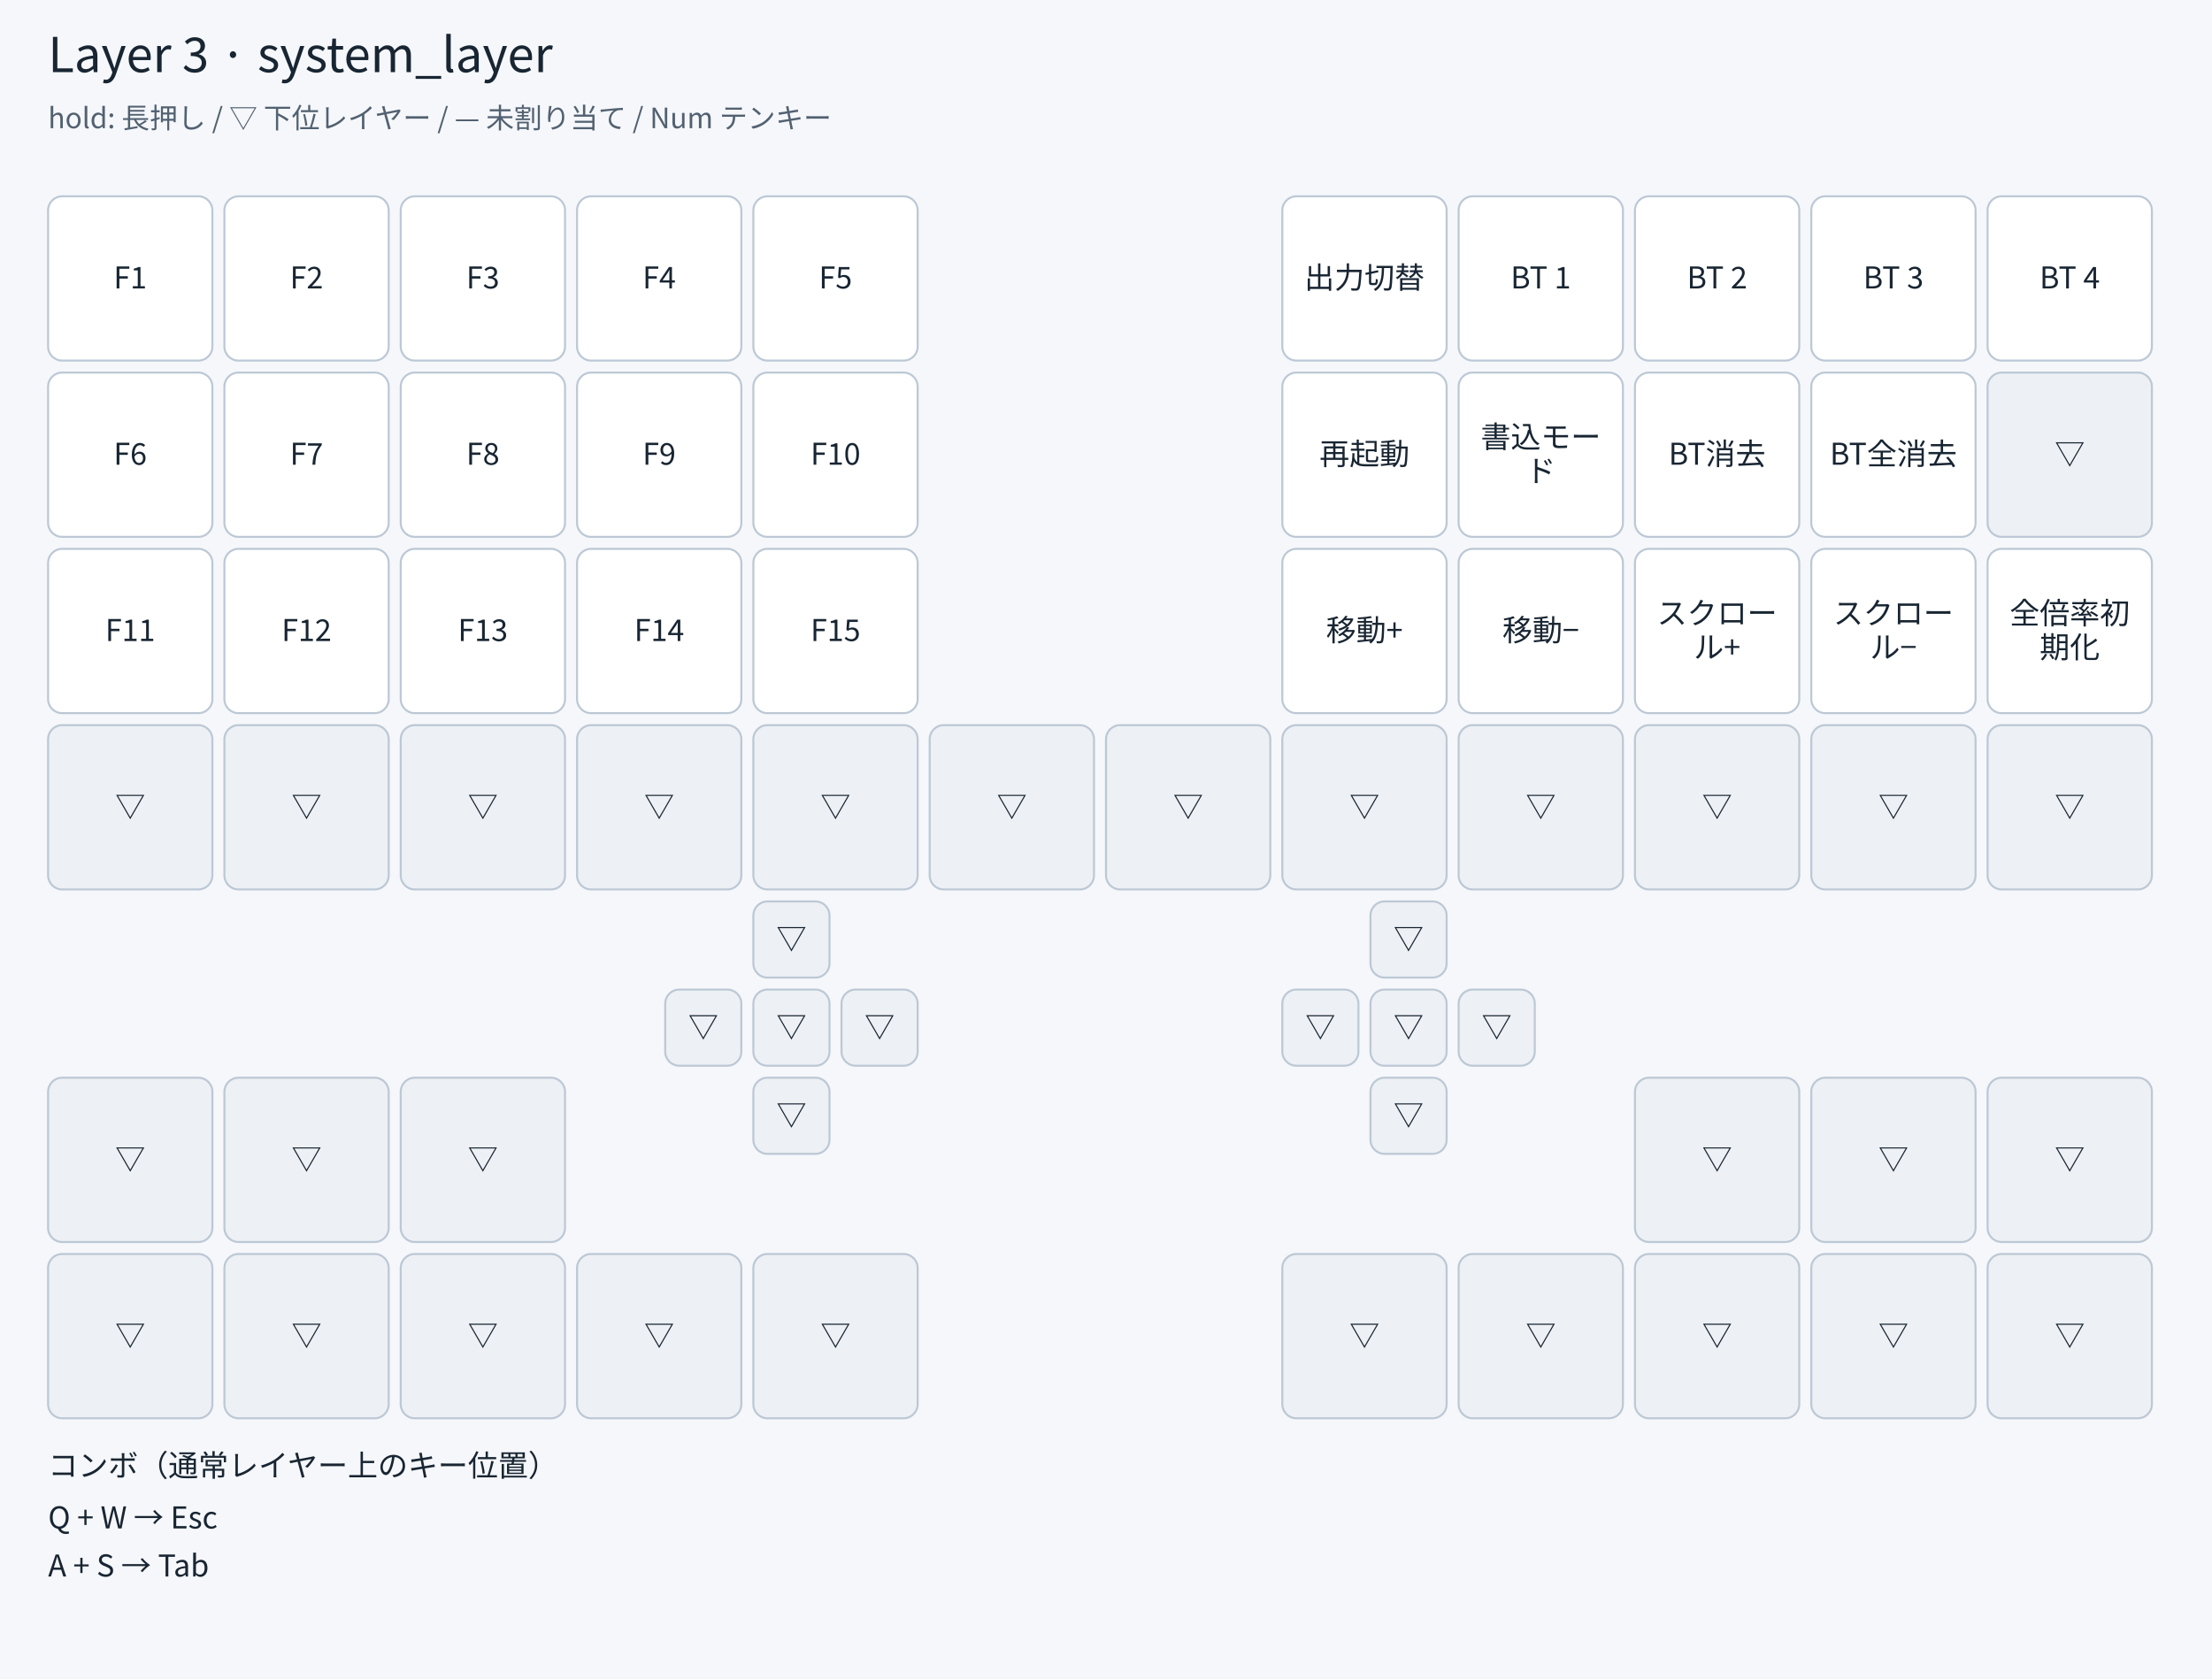
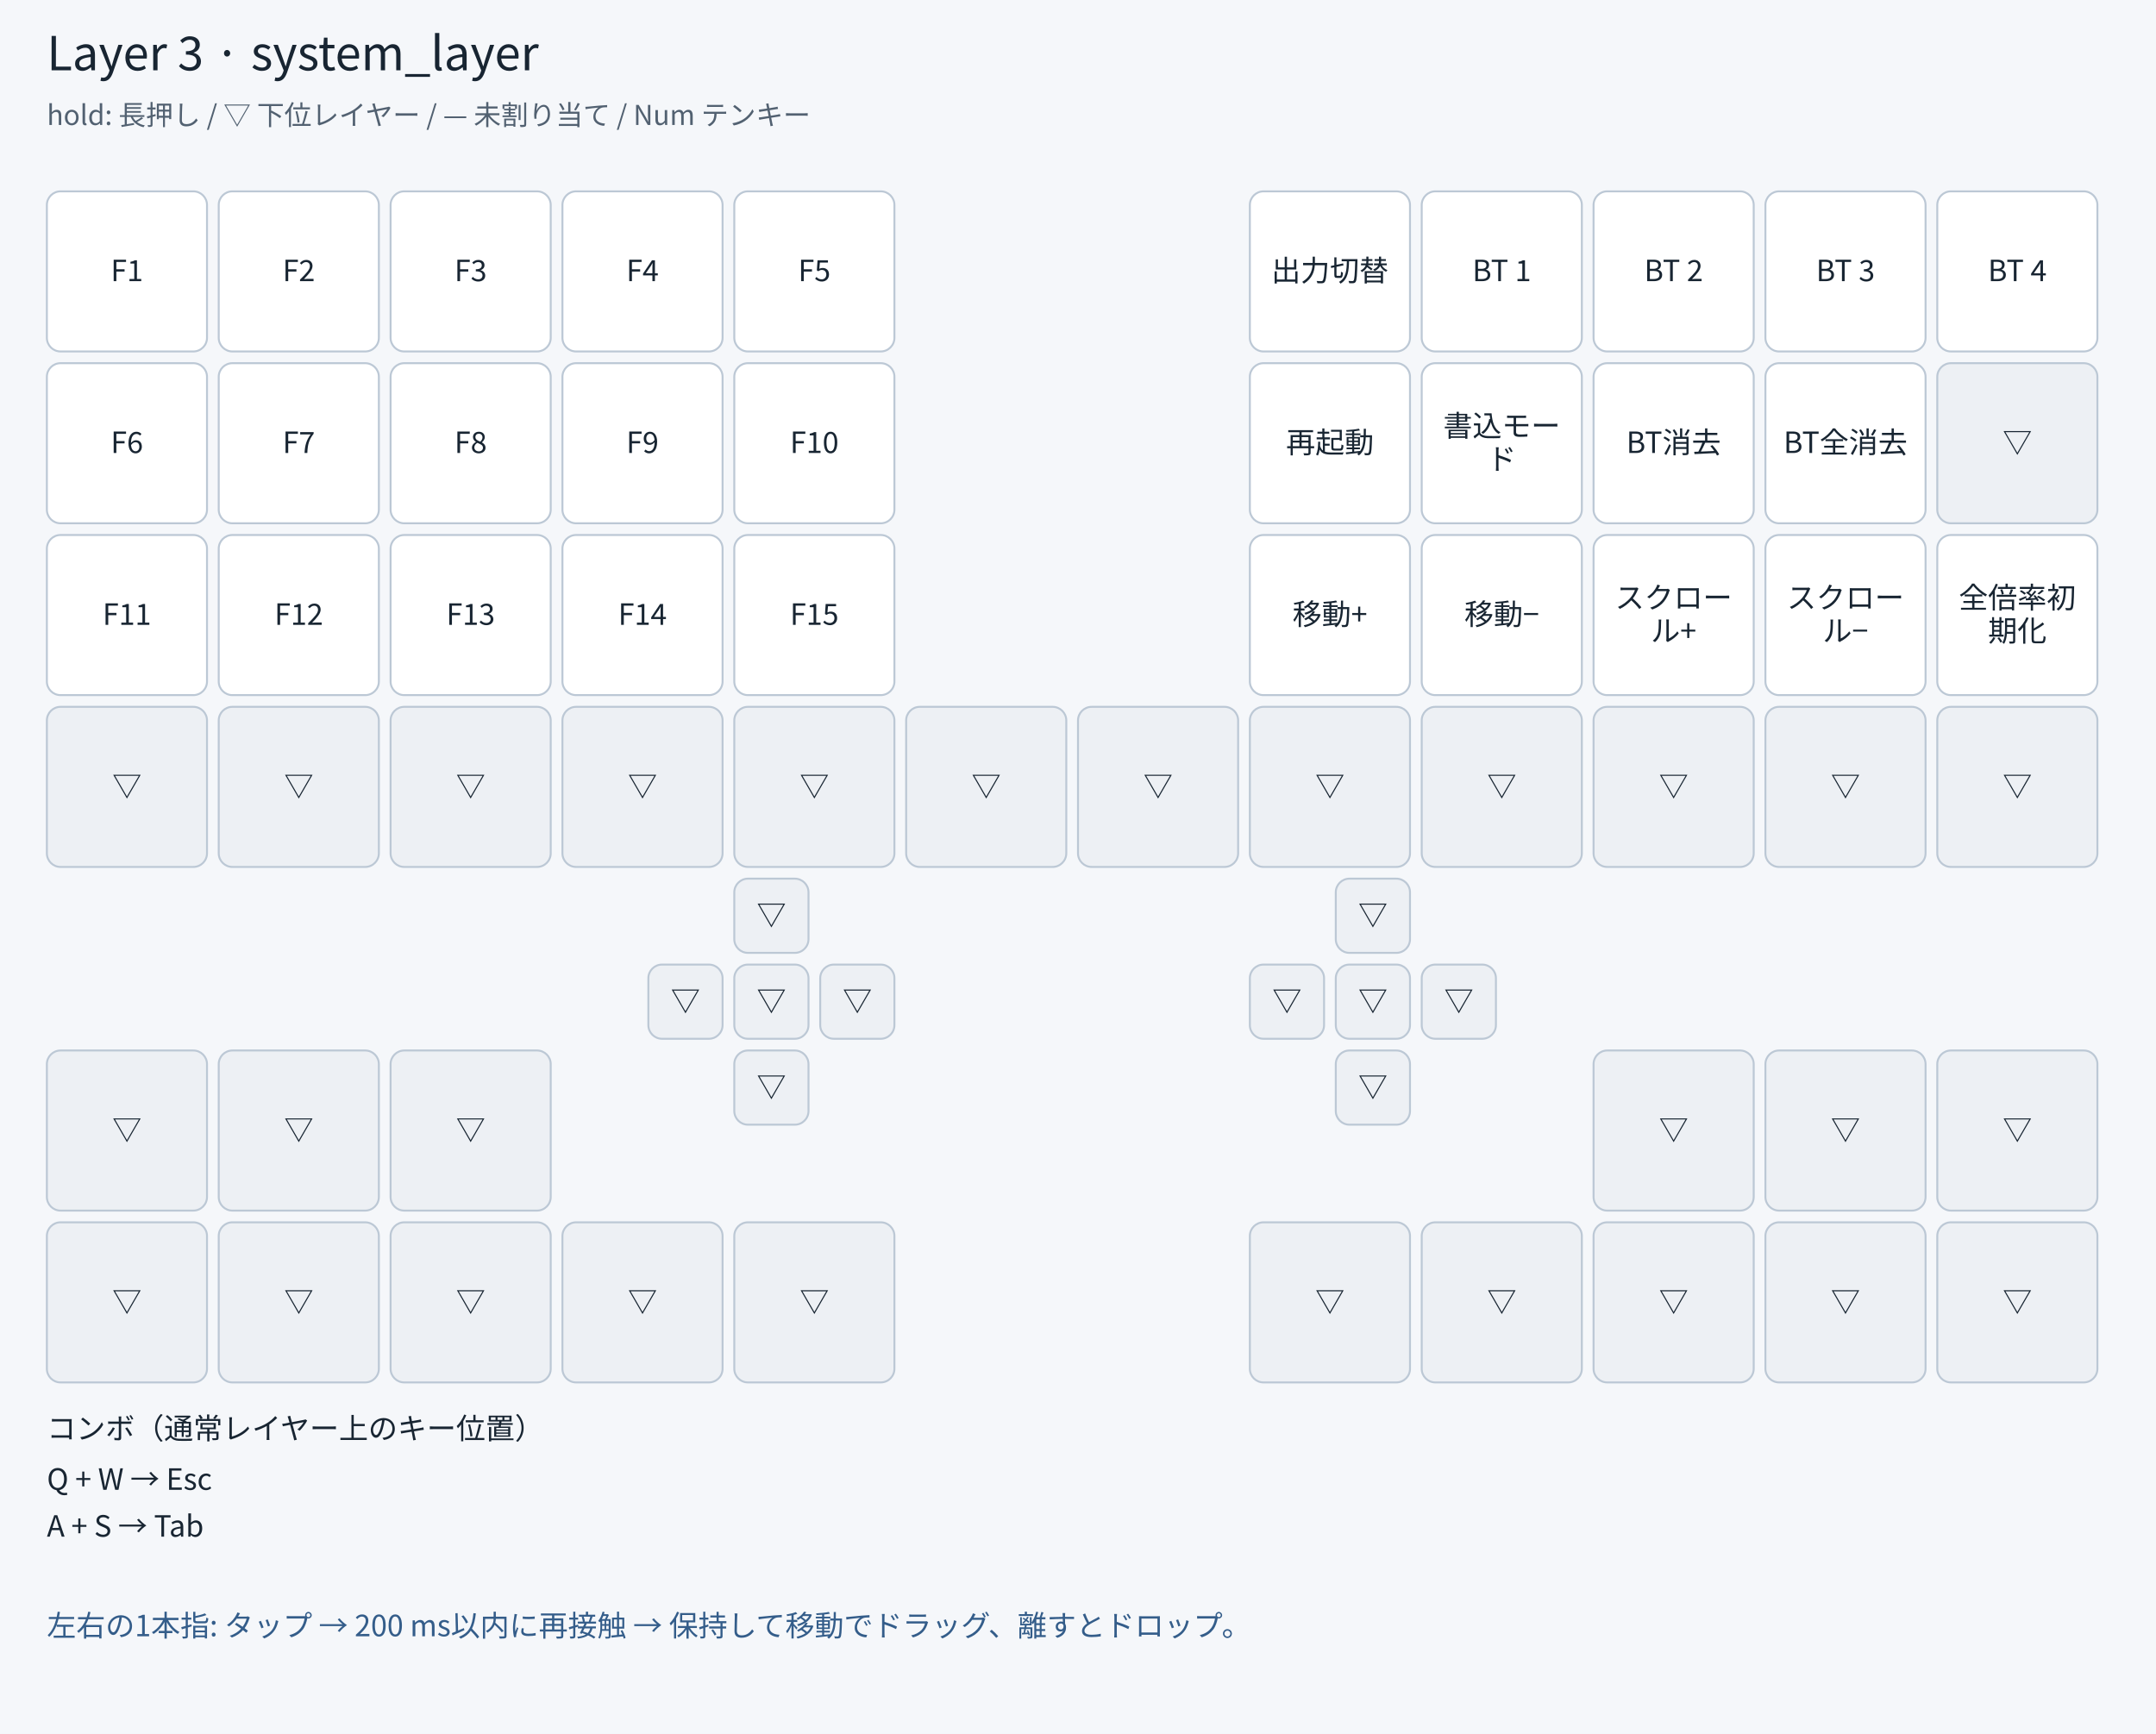
- <svg xmlns="http://www.w3.org/2000/svg" width="1104" height="838" viewBox="0 0 1104 838" role="img" aria-labelledby="title desc">
-   <rect width="1104" height="838" fill="#f5f7fa" />
+ <svg xmlns="http://www.w3.org/2000/svg" width="1104" height="888" viewBox="0 0 1104 888" role="img" aria-labelledby="title desc">
+   <rect width="1104" height="888" fill="#f5f7fa" />
  <g font-family="-apple-system, BlinkMacSystemFont, Segoe UI, Noto Sans CJK JP, Hiragino Sans, sans-serif">
    <text x="24" y="36" text-anchor="start" font-size="24" fill="#182532">Layer 3 · system_layer</text>
    <text x="24" y="64" text-anchor="start" font-size="14" fill="#526171">hold: 長押し   /   ▽ 下位レイヤー   /   — 未割り当て   /   Num テンキー</text>
    <g>
      <rect x="24" y="98" width="82" height="82" rx="7" fill="#ffffff" stroke="#bcc8d5" />
      <text x="65" y="144" text-anchor="middle" font-size="15" fill="#182532">F1</text>
    </g>
    <g>
      <rect x="112" y="98" width="82" height="82" rx="7" fill="#ffffff" stroke="#bcc8d5" />
      <text x="153" y="144" text-anchor="middle" font-size="15" fill="#182532">F2</text>
    </g>
    <g>
      <rect x="200" y="98" width="82" height="82" rx="7" fill="#ffffff" stroke="#bcc8d5" />
      <text x="241" y="144" text-anchor="middle" font-size="15" fill="#182532">F3</text>
    </g>
    <g>
      <rect x="288" y="98" width="82" height="82" rx="7" fill="#ffffff" stroke="#bcc8d5" />
      <text x="329" y="144" text-anchor="middle" font-size="15" fill="#182532">F4</text>
    </g>
    <g>
      <rect x="376" y="98" width="82" height="82" rx="7" fill="#ffffff" stroke="#bcc8d5" />
      <text x="417" y="144" text-anchor="middle" font-size="15" fill="#182532">F5</text>
    </g>
    <g>
      <rect x="640" y="98" width="82" height="82" rx="7" fill="#ffffff" stroke="#bcc8d5" />
      <text x="681" y="144" text-anchor="middle" font-size="15" fill="#182532">出力切替</text>
    </g>
    <g>
      <rect x="728" y="98" width="82" height="82" rx="7" fill="#ffffff" stroke="#bcc8d5" />
      <text x="769" y="144" text-anchor="middle" font-size="15" fill="#182532">BT 1</text>
    </g>
    <g>
      <rect x="816" y="98" width="82" height="82" rx="7" fill="#ffffff" stroke="#bcc8d5" />
      <text x="857" y="144" text-anchor="middle" font-size="15" fill="#182532">BT 2</text>
    </g>
    <g>
      <rect x="904" y="98" width="82" height="82" rx="7" fill="#ffffff" stroke="#bcc8d5" />
      <text x="945" y="144" text-anchor="middle" font-size="15" fill="#182532">BT 3</text>
    </g>
    <g>
      <rect x="992" y="98" width="82" height="82" rx="7" fill="#ffffff" stroke="#bcc8d5" />
      <text x="1033" y="144" text-anchor="middle" font-size="15" fill="#182532">BT 4</text>
    </g>
    <g>
      <rect x="24" y="186" width="82" height="82" rx="7" fill="#ffffff" stroke="#bcc8d5" />
      <text x="65" y="232" text-anchor="middle" font-size="15" fill="#182532">F6</text>
    </g>
    <g>
      <rect x="112" y="186" width="82" height="82" rx="7" fill="#ffffff" stroke="#bcc8d5" />
      <text x="153" y="232" text-anchor="middle" font-size="15" fill="#182532">F7</text>
    </g>
    <g>
      <rect x="200" y="186" width="82" height="82" rx="7" fill="#ffffff" stroke="#bcc8d5" />
      <text x="241" y="232" text-anchor="middle" font-size="15" fill="#182532">F8</text>
    </g>
    <g>
      <rect x="288" y="186" width="82" height="82" rx="7" fill="#ffffff" stroke="#bcc8d5" />
      <text x="329" y="232" text-anchor="middle" font-size="15" fill="#182532">F9</text>
    </g>
    <g>
      <rect x="376" y="186" width="82" height="82" rx="7" fill="#ffffff" stroke="#bcc8d5" />
      <text x="417" y="232" text-anchor="middle" font-size="15" fill="#182532">F10</text>
    </g>
    <g>
      <rect x="640" y="186" width="82" height="82" rx="7" fill="#ffffff" stroke="#bcc8d5" />
      <text x="681" y="232" text-anchor="middle" font-size="15" fill="#182532">再起動</text>
    </g>
    <g>
      <rect x="728" y="186" width="82" height="82" rx="7" fill="#ffffff" stroke="#bcc8d5" />
      <text x="769" y="223.5" text-anchor="middle" font-size="15" fill="#182532">書込モー</text>
      <text x="769" y="240.5" text-anchor="middle" font-size="15" fill="#182532">ド</text>
    </g>
    <g>
      <rect x="816" y="186" width="82" height="82" rx="7" fill="#ffffff" stroke="#bcc8d5" />
      <text x="857" y="232" text-anchor="middle" font-size="15" fill="#182532">BT消去</text>
    </g>
    <g>
      <rect x="904" y="186" width="82" height="82" rx="7" fill="#ffffff" stroke="#bcc8d5" />
      <text x="945" y="232" text-anchor="middle" font-size="15" fill="#182532">BT全消去</text>
    </g>
    <g>
      <rect x="992" y="186" width="82" height="82" rx="7" fill="#edf0f4" stroke="#bcc8d5" />
      <text x="1033" y="232" text-anchor="middle" font-size="15" fill="#182532">▽</text>
    </g>
    <g>
      <rect x="24" y="274" width="82" height="82" rx="7" fill="#ffffff" stroke="#bcc8d5" />
      <text x="65" y="320" text-anchor="middle" font-size="15" fill="#182532">F11</text>
    </g>
    <g>
      <rect x="112" y="274" width="82" height="82" rx="7" fill="#ffffff" stroke="#bcc8d5" />
      <text x="153" y="320" text-anchor="middle" font-size="15" fill="#182532">F12</text>
    </g>
    <g>
      <rect x="200" y="274" width="82" height="82" rx="7" fill="#ffffff" stroke="#bcc8d5" />
      <text x="241" y="320" text-anchor="middle" font-size="15" fill="#182532">F13</text>
    </g>
    <g>
      <rect x="288" y="274" width="82" height="82" rx="7" fill="#ffffff" stroke="#bcc8d5" />
      <text x="329" y="320" text-anchor="middle" font-size="15" fill="#182532">F14</text>
    </g>
    <g>
      <rect x="376" y="274" width="82" height="82" rx="7" fill="#ffffff" stroke="#bcc8d5" />
      <text x="417" y="320" text-anchor="middle" font-size="15" fill="#182532">F15</text>
    </g>
    <g>
      <rect x="640" y="274" width="82" height="82" rx="7" fill="#ffffff" stroke="#bcc8d5" />
      <text x="681" y="320" text-anchor="middle" font-size="15" fill="#182532">移動+</text>
    </g>
    <g>
      <rect x="728" y="274" width="82" height="82" rx="7" fill="#ffffff" stroke="#bcc8d5" />
      <text x="769" y="320" text-anchor="middle" font-size="15" fill="#182532">移動−</text>
    </g>
    <g>
      <rect x="816" y="274" width="82" height="82" rx="7" fill="#ffffff" stroke="#bcc8d5" />
      <text x="857" y="311.5" text-anchor="middle" font-size="15" fill="#182532">スクロー</text>
      <text x="857" y="328.5" text-anchor="middle" font-size="15" fill="#182532">ル+</text>
    </g>
    <g>
      <rect x="904" y="274" width="82" height="82" rx="7" fill="#ffffff" stroke="#bcc8d5" />
      <text x="945" y="311.5" text-anchor="middle" font-size="15" fill="#182532">スクロー</text>
      <text x="945" y="328.5" text-anchor="middle" font-size="15" fill="#182532">ル−</text>
    </g>
    <g>
      <rect x="992" y="274" width="82" height="82" rx="7" fill="#ffffff" stroke="#bcc8d5" />
      <text x="1033" y="311.5" text-anchor="middle" font-size="15" fill="#182532">全倍率初</text>
      <text x="1033" y="328.5" text-anchor="middle" font-size="15" fill="#182532">期化</text>
    </g>
    <g>
      <rect x="24" y="362" width="82" height="82" rx="7" fill="#edf0f4" stroke="#bcc8d5" />
      <text x="65" y="408" text-anchor="middle" font-size="15" fill="#182532">▽</text>
    </g>
    <g>
      <rect x="112" y="362" width="82" height="82" rx="7" fill="#edf0f4" stroke="#bcc8d5" />
      <text x="153" y="408" text-anchor="middle" font-size="15" fill="#182532">▽</text>
    </g>
    <g>
      <rect x="200" y="362" width="82" height="82" rx="7" fill="#edf0f4" stroke="#bcc8d5" />
      <text x="241" y="408" text-anchor="middle" font-size="15" fill="#182532">▽</text>
    </g>
    <g>
      <rect x="288" y="362" width="82" height="82" rx="7" fill="#edf0f4" stroke="#bcc8d5" />
      <text x="329" y="408" text-anchor="middle" font-size="15" fill="#182532">▽</text>
    </g>
    <g>
      <rect x="376" y="362" width="82" height="82" rx="7" fill="#edf0f4" stroke="#bcc8d5" />
      <text x="417" y="408" text-anchor="middle" font-size="15" fill="#182532">▽</text>
    </g>
    <g>
      <rect x="464" y="362" width="82" height="82" rx="7" fill="#edf0f4" stroke="#bcc8d5" />
      <text x="505" y="408" text-anchor="middle" font-size="15" fill="#182532">▽</text>
    </g>
    <g>
      <rect x="552" y="362" width="82" height="82" rx="7" fill="#edf0f4" stroke="#bcc8d5" />
      <text x="593" y="408" text-anchor="middle" font-size="15" fill="#182532">▽</text>
    </g>
    <g>
      <rect x="640" y="362" width="82" height="82" rx="7" fill="#edf0f4" stroke="#bcc8d5" />
      <text x="681" y="408" text-anchor="middle" font-size="15" fill="#182532">▽</text>
    </g>
    <g>
      <rect x="728" y="362" width="82" height="82" rx="7" fill="#edf0f4" stroke="#bcc8d5" />
      <text x="769" y="408" text-anchor="middle" font-size="15" fill="#182532">▽</text>
    </g>
    <g>
      <rect x="816" y="362" width="82" height="82" rx="7" fill="#edf0f4" stroke="#bcc8d5" />
      <text x="857" y="408" text-anchor="middle" font-size="15" fill="#182532">▽</text>
    </g>
    <g>
      <rect x="904" y="362" width="82" height="82" rx="7" fill="#edf0f4" stroke="#bcc8d5" />
      <text x="945" y="408" text-anchor="middle" font-size="15" fill="#182532">▽</text>
    </g>
    <g>
      <rect x="992" y="362" width="82" height="82" rx="7" fill="#edf0f4" stroke="#bcc8d5" />
      <text x="1033" y="408" text-anchor="middle" font-size="15" fill="#182532">▽</text>
    </g>
    <g>
      <rect x="376" y="494" width="38" height="38" rx="7" fill="#edf0f4" stroke="#bcc8d5" />
      <text x="395" y="518" text-anchor="middle" font-size="15" fill="#182532">▽</text>
    </g>
    <g>
      <rect x="420" y="494" width="38" height="38" rx="7" fill="#edf0f4" stroke="#bcc8d5" />
      <text x="439" y="518" text-anchor="middle" font-size="15" fill="#182532">▽</text>
    </g>
    <g>
      <rect x="376" y="538" width="38" height="38" rx="7" fill="#edf0f4" stroke="#bcc8d5" />
      <text x="395" y="562" text-anchor="middle" font-size="15" fill="#182532">▽</text>
    </g>
    <g>
      <rect x="332" y="494" width="38" height="38" rx="7" fill="#edf0f4" stroke="#bcc8d5" />
      <text x="351" y="518" text-anchor="middle" font-size="15" fill="#182532">▽</text>
    </g>
    <g>
      <rect x="376" y="450" width="38" height="38" rx="7" fill="#edf0f4" stroke="#bcc8d5" />
      <text x="395" y="474" text-anchor="middle" font-size="15" fill="#182532">▽</text>
    </g>
    <g>
      <rect x="684" y="450" width="38" height="38" rx="7" fill="#edf0f4" stroke="#bcc8d5" />
      <text x="703" y="474" text-anchor="middle" font-size="15" fill="#182532">▽</text>
    </g>
    <g>
      <rect x="640" y="494" width="38" height="38" rx="7" fill="#edf0f4" stroke="#bcc8d5" />
      <text x="659" y="518" text-anchor="middle" font-size="15" fill="#182532">▽</text>
    </g>
    <g>
      <rect x="684" y="538" width="38" height="38" rx="7" fill="#edf0f4" stroke="#bcc8d5" />
      <text x="703" y="562" text-anchor="middle" font-size="15" fill="#182532">▽</text>
    </g>
    <g>
      <rect x="728" y="494" width="38" height="38" rx="7" fill="#edf0f4" stroke="#bcc8d5" />
      <text x="747" y="518" text-anchor="middle" font-size="15" fill="#182532">▽</text>
    </g>
    <g>
      <rect x="684" y="494" width="38" height="38" rx="7" fill="#edf0f4" stroke="#bcc8d5" />
      <text x="703" y="518" text-anchor="middle" font-size="15" fill="#182532">▽</text>
    </g>
    <g>
      <rect x="24" y="538" width="82" height="82" rx="7" fill="#edf0f4" stroke="#bcc8d5" />
      <text x="65" y="584" text-anchor="middle" font-size="15" fill="#182532">▽</text>
    </g>
    <g>
      <rect x="112" y="538" width="82" height="82" rx="7" fill="#edf0f4" stroke="#bcc8d5" />
      <text x="153" y="584" text-anchor="middle" font-size="15" fill="#182532">▽</text>
    </g>
    <g>
      <rect x="200" y="538" width="82" height="82" rx="7" fill="#edf0f4" stroke="#bcc8d5" />
      <text x="241" y="584" text-anchor="middle" font-size="15" fill="#182532">▽</text>
    </g>
    <g>
      <rect x="816" y="538" width="82" height="82" rx="7" fill="#edf0f4" stroke="#bcc8d5" />
      <text x="857" y="584" text-anchor="middle" font-size="15" fill="#182532">▽</text>
    </g>
    <g>
      <rect x="904" y="538" width="82" height="82" rx="7" fill="#edf0f4" stroke="#bcc8d5" />
      <text x="945" y="584" text-anchor="middle" font-size="15" fill="#182532">▽</text>
    </g>
    <g>
      <rect x="992" y="538" width="82" height="82" rx="7" fill="#edf0f4" stroke="#bcc8d5" />
      <text x="1033" y="584" text-anchor="middle" font-size="15" fill="#182532">▽</text>
    </g>
    <g>
      <rect x="24" y="626" width="82" height="82" rx="7" fill="#edf0f4" stroke="#bcc8d5" />
      <text x="65" y="672" text-anchor="middle" font-size="15" fill="#182532">▽</text>
    </g>
    <g>
      <rect x="112" y="626" width="82" height="82" rx="7" fill="#edf0f4" stroke="#bcc8d5" />
      <text x="153" y="672" text-anchor="middle" font-size="15" fill="#182532">▽</text>
    </g>
    <g>
      <rect x="200" y="626" width="82" height="82" rx="7" fill="#edf0f4" stroke="#bcc8d5" />
      <text x="241" y="672" text-anchor="middle" font-size="15" fill="#182532">▽</text>
    </g>
    <g>
      <rect x="288" y="626" width="82" height="82" rx="7" fill="#edf0f4" stroke="#bcc8d5" />
      <text x="329" y="672" text-anchor="middle" font-size="15" fill="#182532">▽</text>
    </g>
    <g>
      <rect x="376" y="626" width="82" height="82" rx="7" fill="#edf0f4" stroke="#bcc8d5" />
      <text x="417" y="672" text-anchor="middle" font-size="15" fill="#182532">▽</text>
    </g>
    <g>
      <rect x="640" y="626" width="82" height="82" rx="7" fill="#edf0f4" stroke="#bcc8d5" />
      <text x="681" y="672" text-anchor="middle" font-size="15" fill="#182532">▽</text>
    </g>
    <g>
      <rect x="728" y="626" width="82" height="82" rx="7" fill="#edf0f4" stroke="#bcc8d5" />
      <text x="769" y="672" text-anchor="middle" font-size="15" fill="#182532">▽</text>
    </g>
    <g>
      <rect x="816" y="626" width="82" height="82" rx="7" fill="#edf0f4" stroke="#bcc8d5" />
      <text x="857" y="672" text-anchor="middle" font-size="15" fill="#182532">▽</text>
    </g>
    <g>
      <rect x="904" y="626" width="82" height="82" rx="7" fill="#edf0f4" stroke="#bcc8d5" />
      <text x="945" y="672" text-anchor="middle" font-size="15" fill="#182532">▽</text>
    </g>
    <g>
      <rect x="992" y="626" width="82" height="82" rx="7" fill="#edf0f4" stroke="#bcc8d5" />
      <text x="1033" y="672" text-anchor="middle" font-size="15" fill="#182532">▽</text>
    </g>
    <text x="24" y="737" text-anchor="start" font-size="15" fill="#182532">コンボ（通常レイヤー上のキー位置）</text>
    <text x="24" y="763" text-anchor="start" font-size="15" fill="#182532">Q + W → Esc</text>
    <text x="24" y="787" text-anchor="start" font-size="15" fill="#182532">A + S → Tab</text>
+     <text x="24" y="838" text-anchor="start" font-size="15" fill="#345d8a">左右の1本指: タップ → 200 ms以内に再接触 → 保持して移動でドラッグ、離すとドロップ。</text>
  </g>
</svg>
